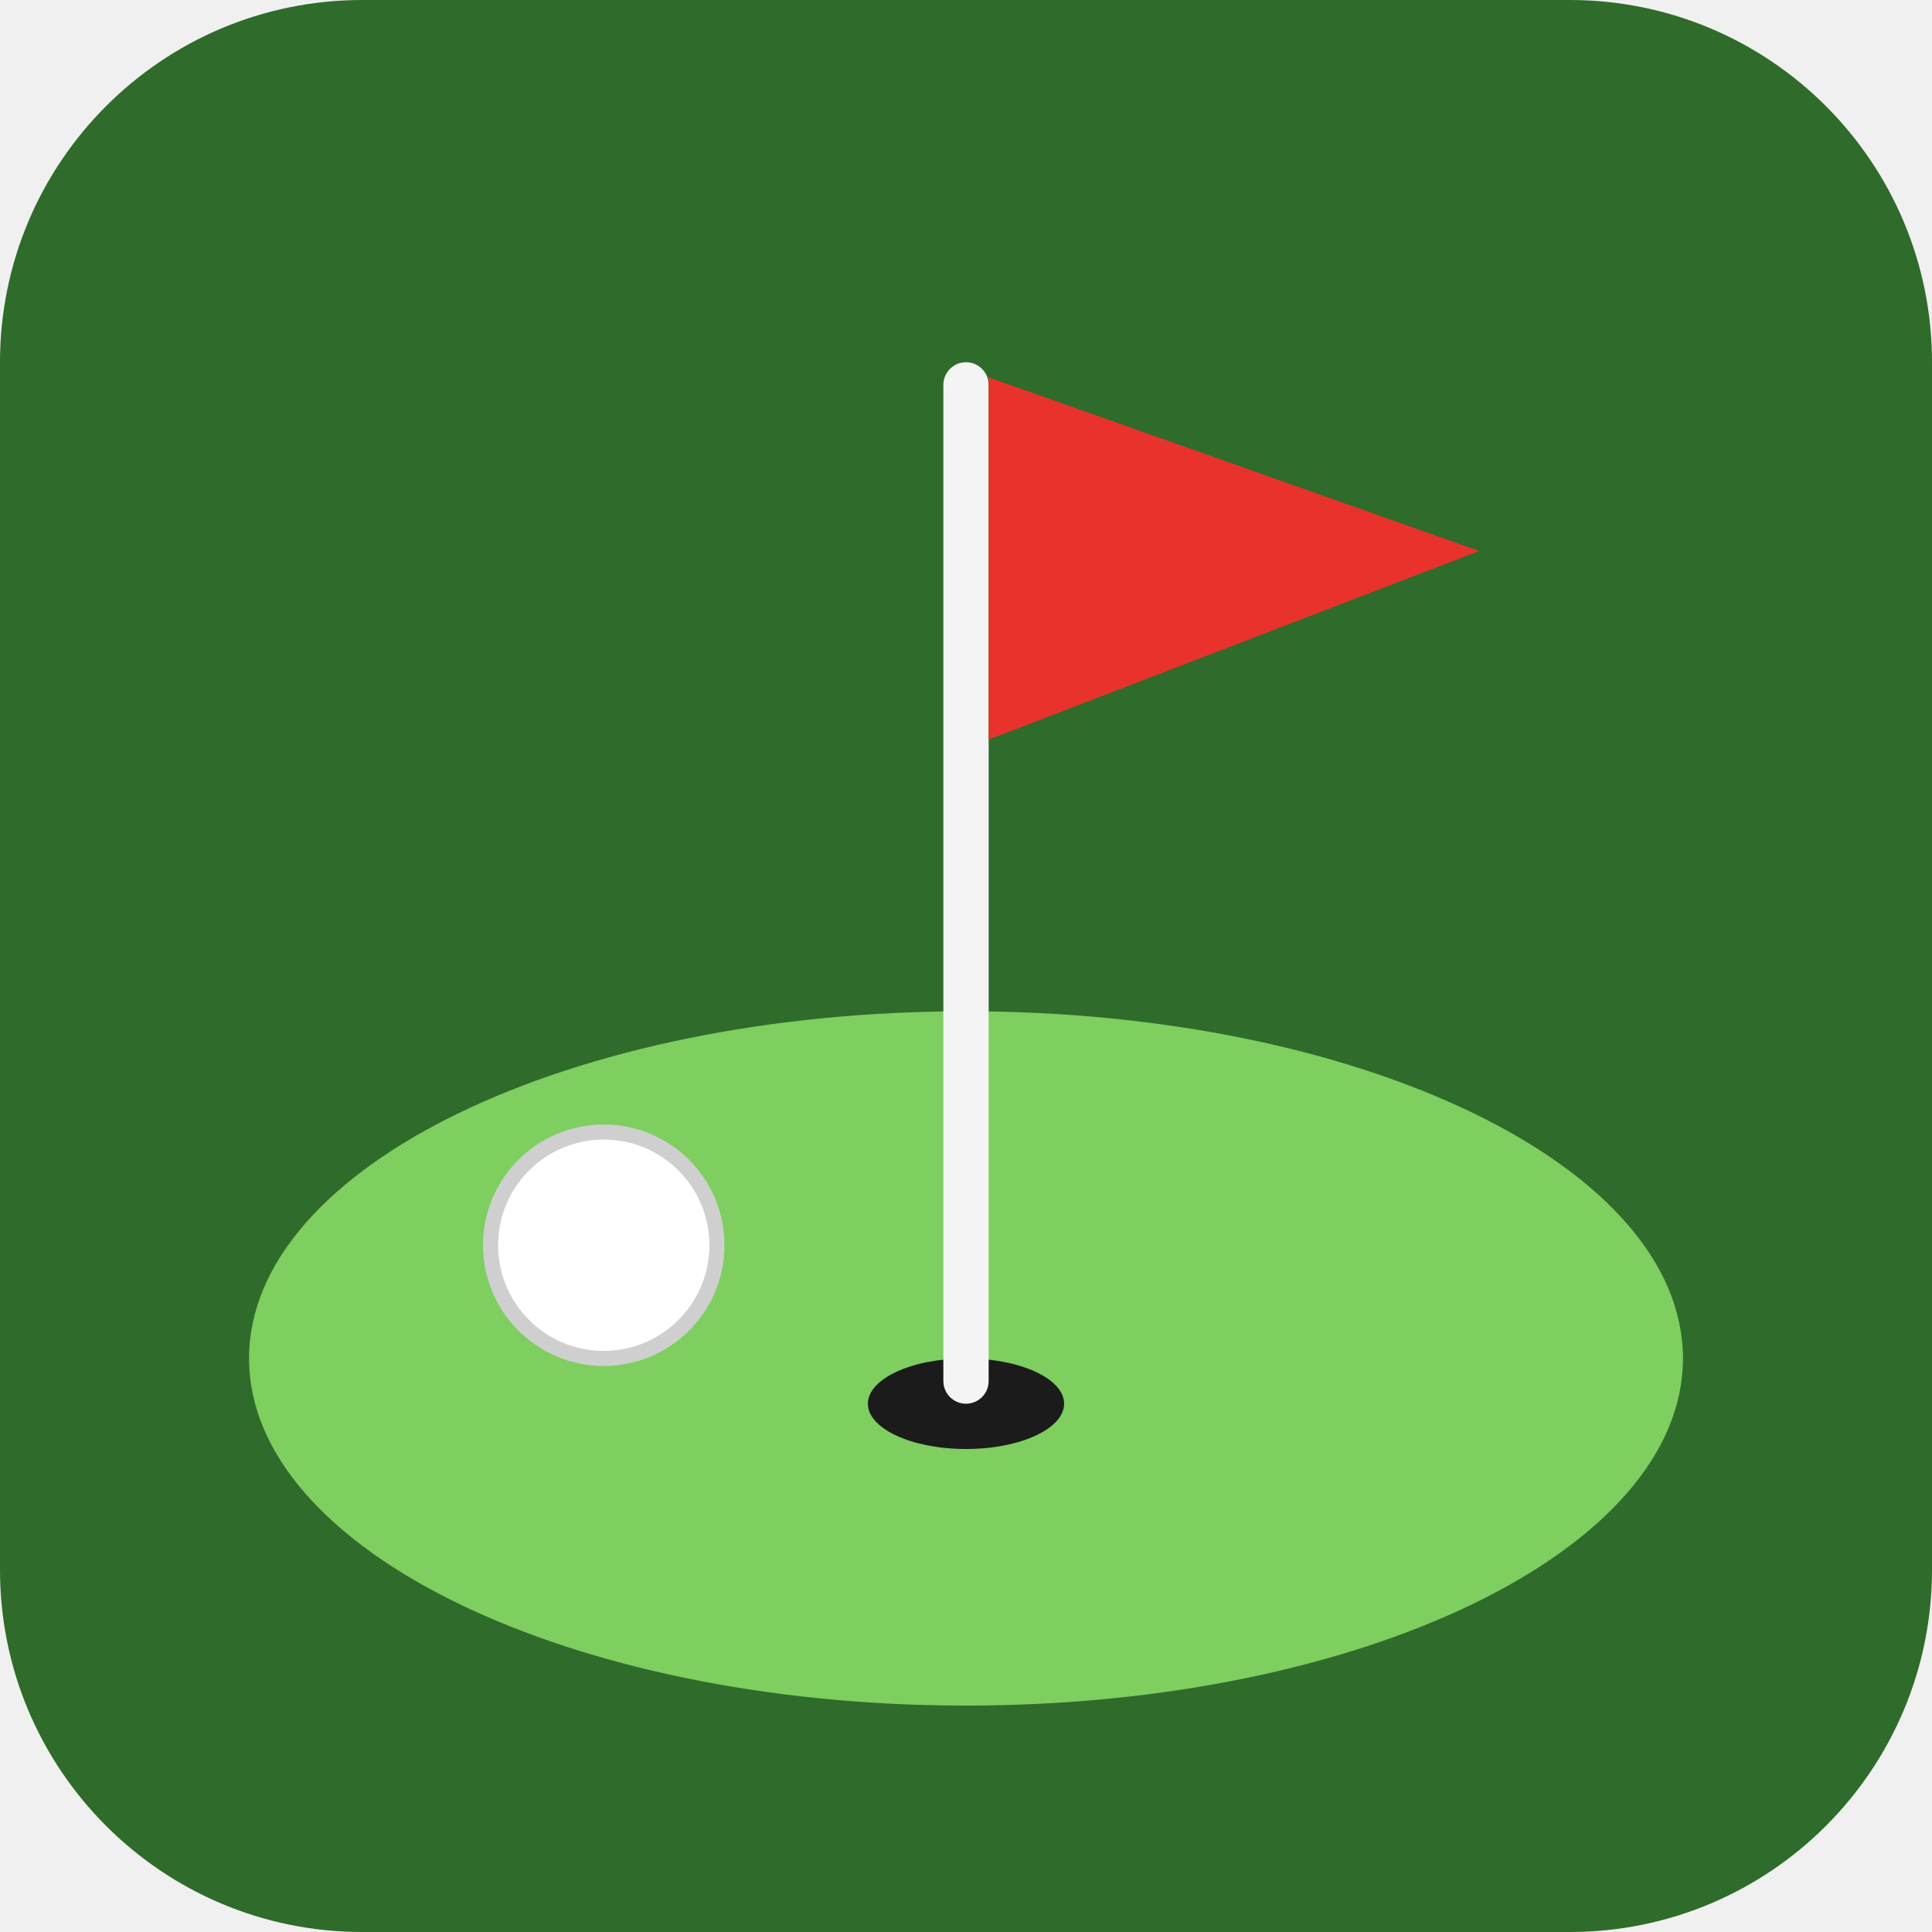
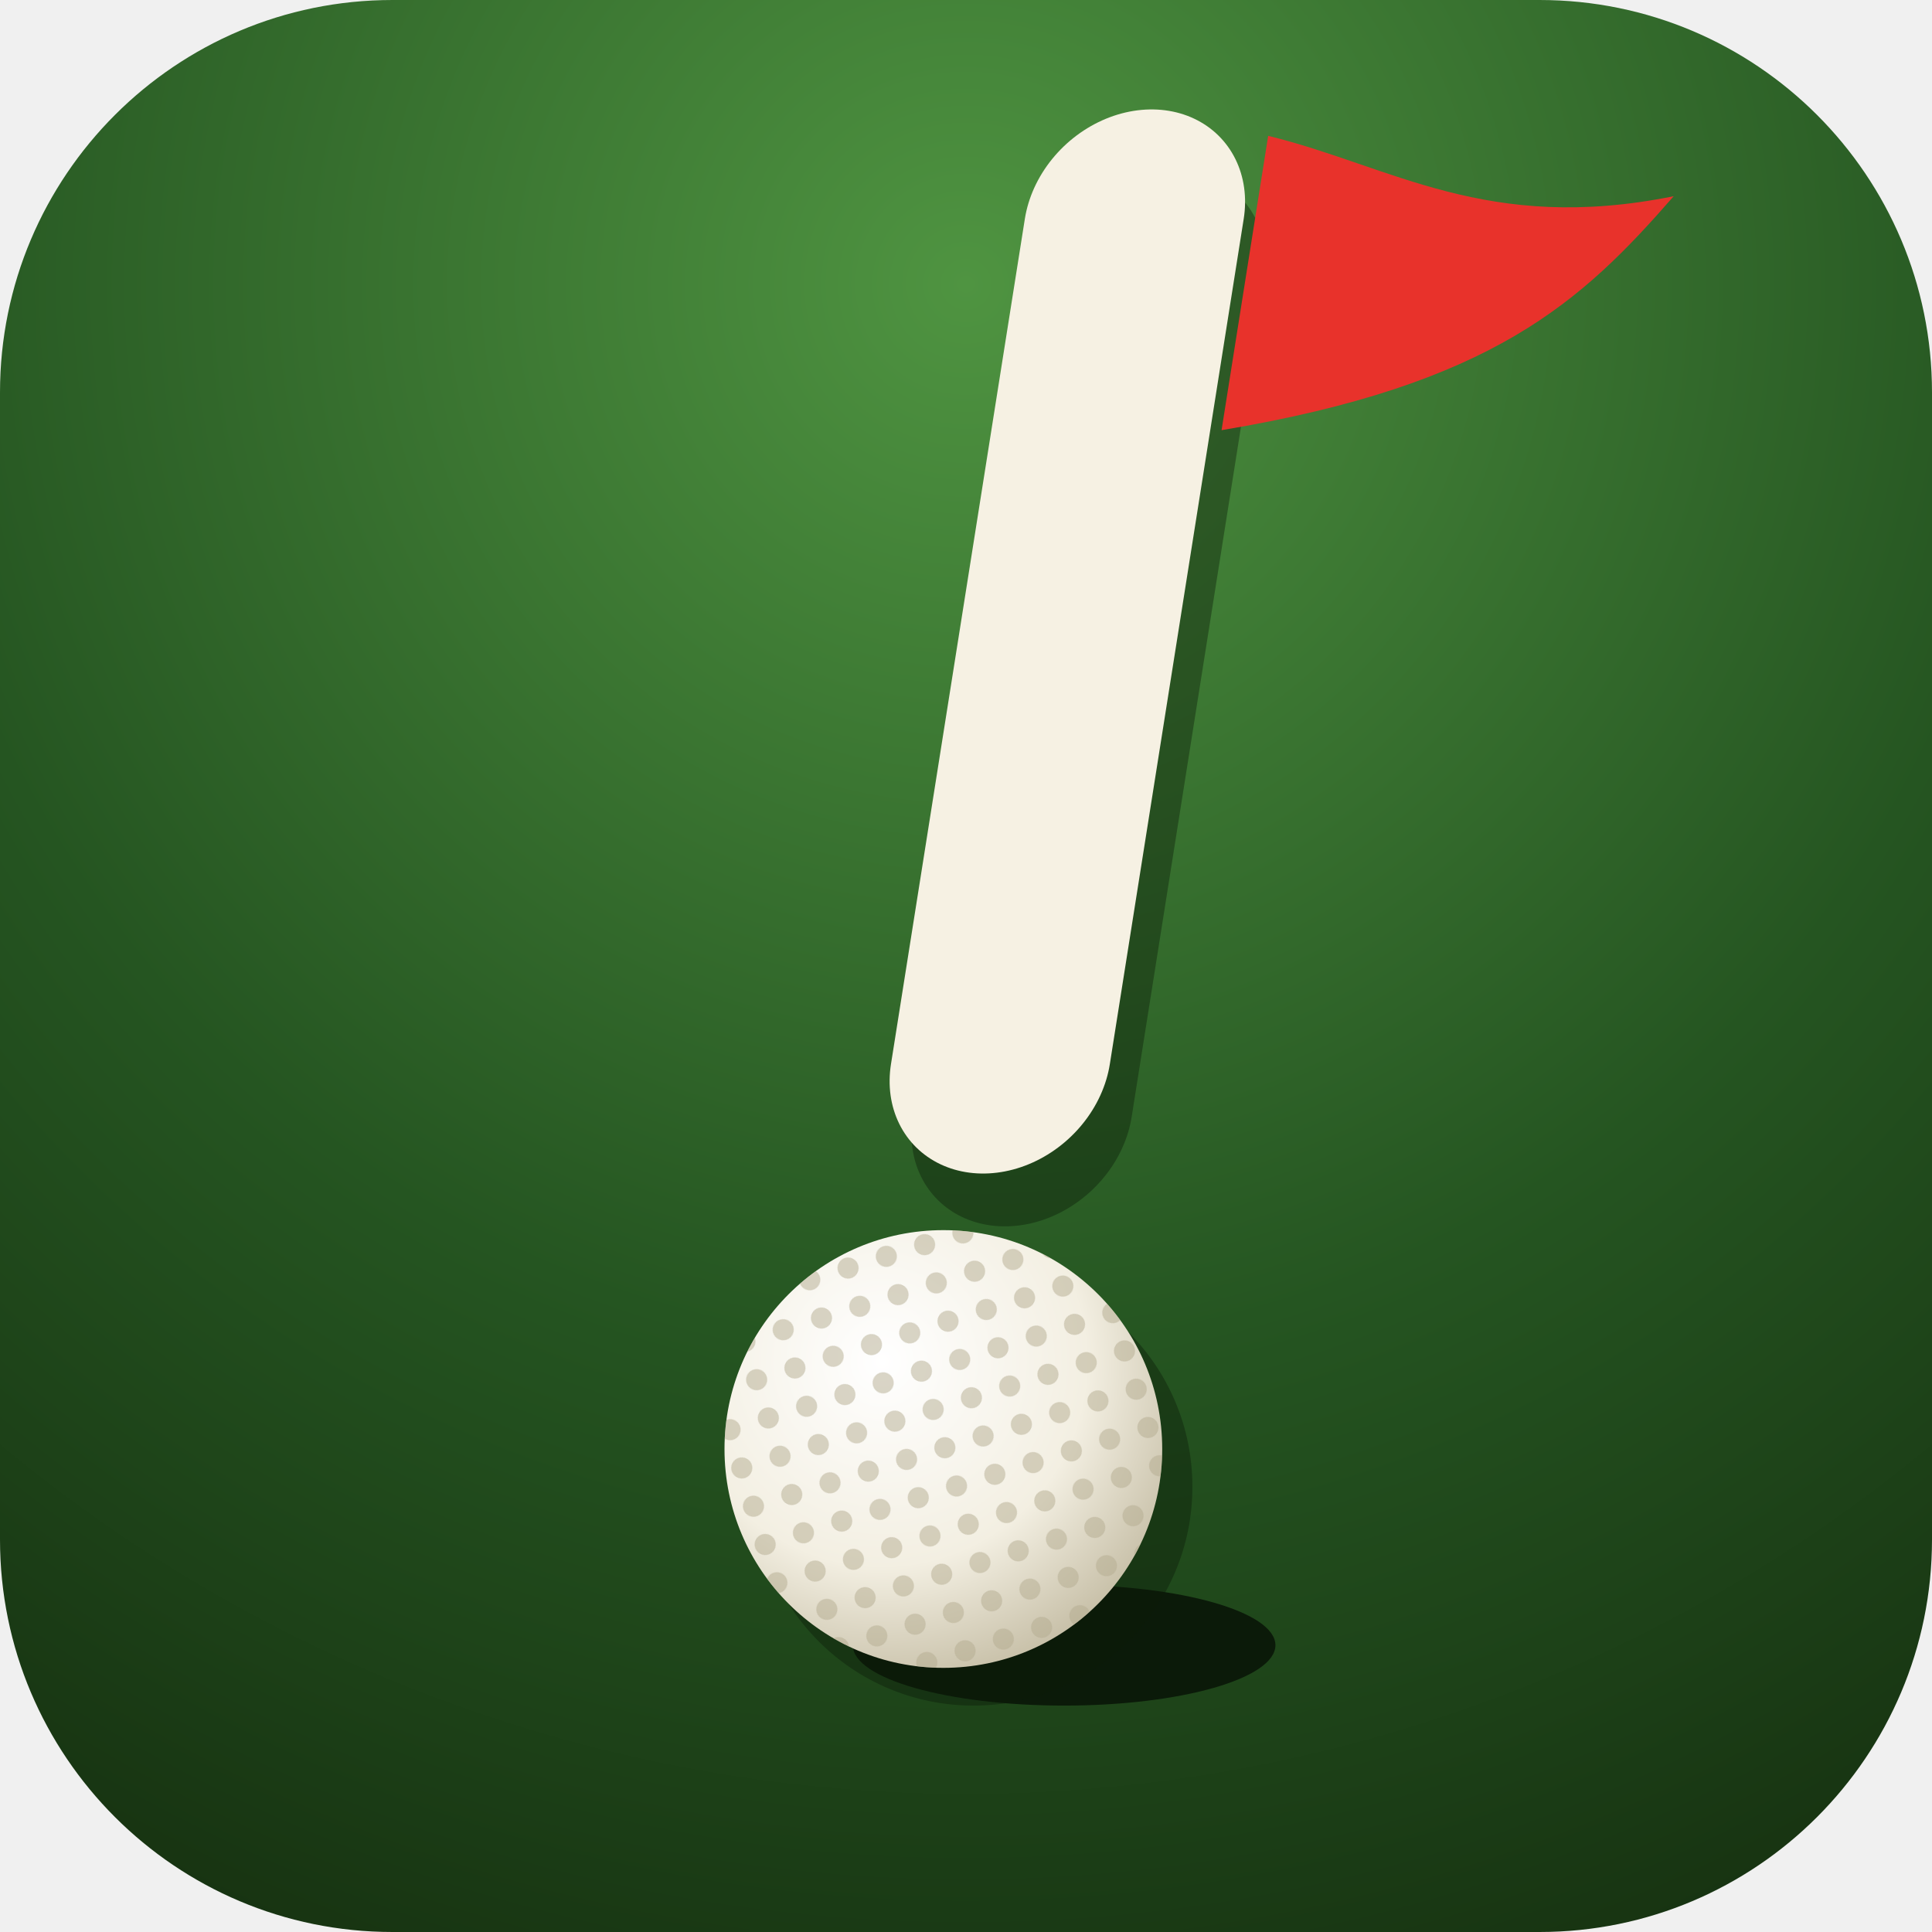
<svg xmlns="http://www.w3.org/2000/svg" viewBox="0 0 512 512">
-   <rect width="512" height="512" rx="96" fill="#2f6b2a" />
-   <ellipse cx="256" cy="360" rx="190" ry="92" fill="#7ece60" />
-   <ellipse cx="256" cy="372" rx="26" ry="12" fill="#1b1b1b" />
-   <rect x="250" y="96" width="12" height="276" rx="6" fill="#f4f4f4" />
-   <path d="M262 100 L392 146 L262 196 Z" fill="#e8322b" />
-   <circle cx="160" cy="330" r="30" fill="#fff" stroke="#cfcfcf" stroke-width="4" />
+   <defs>
+     <radialGradient id="bg" cx="0.5" cy="0.15" r="1">
+       <stop offset="0" stop-color="#4f9441" />
+       <stop offset="0.55" stop-color="#255521" />
+       <stop offset="1" stop-color="#142c0e" />
+     </radialGradient>
+     <radialGradient id="ball" cx="0.36" cy="0.3" r="0.78">
+       <stop offset="0" stop-color="#ffffff" />
+       <stop offset="0.6" stop-color="#f3efe2" />
+       <stop offset="1" stop-color="#c3bba2" />
+     </radialGradient>
+     <pattern id="dim" width="15" height="15" patternUnits="userSpaceOnUse" patternTransform="rotate(28)">
+       <circle cx="3.7" cy="3.7" r="2.8" fill="#b3ab90" opacity="0.5" />
+       <circle cx="11.2" cy="11.2" r="2.8" fill="#b3ab90" opacity="0.5" />
+     </pattern>
+     <clipPath id="bc">
+       <circle cx="250" cy="384" r="58" />
+     </clipPath>
+   </defs>
+   <rect width="512" height="512" rx="104" fill="url(#bg)" />
+   <ellipse cx="282" cy="436" rx="56" ry="16" fill="#0b1a09" />
+   <g transform="translate(72 -14) skewX(-9)">
+     <path d="M240 78 V300" stroke="#0b1a09" stroke-opacity="0.4" stroke-width="58" stroke-linecap="round" transform="translate(8 10)" />
+     <path d="M240 72 V296" stroke="#f6f1e3" stroke-width="58" stroke-linecap="round" />
+     <path d="M272 50 C306 58 334 76 382 66 C362 94 342 116 272 128 Z" fill="#e8322b" />
+   </g>
+   <circle cx="258" cy="394" r="58" fill="#0b1a09" fill-opacity="0.4" />
+   <circle cx="250" cy="384" r="58" fill="url(#ball)" />
+   <rect x="186" y="320" width="128" height="128" fill="url(#dim)" clip-path="url(#bc)" />
</svg>
